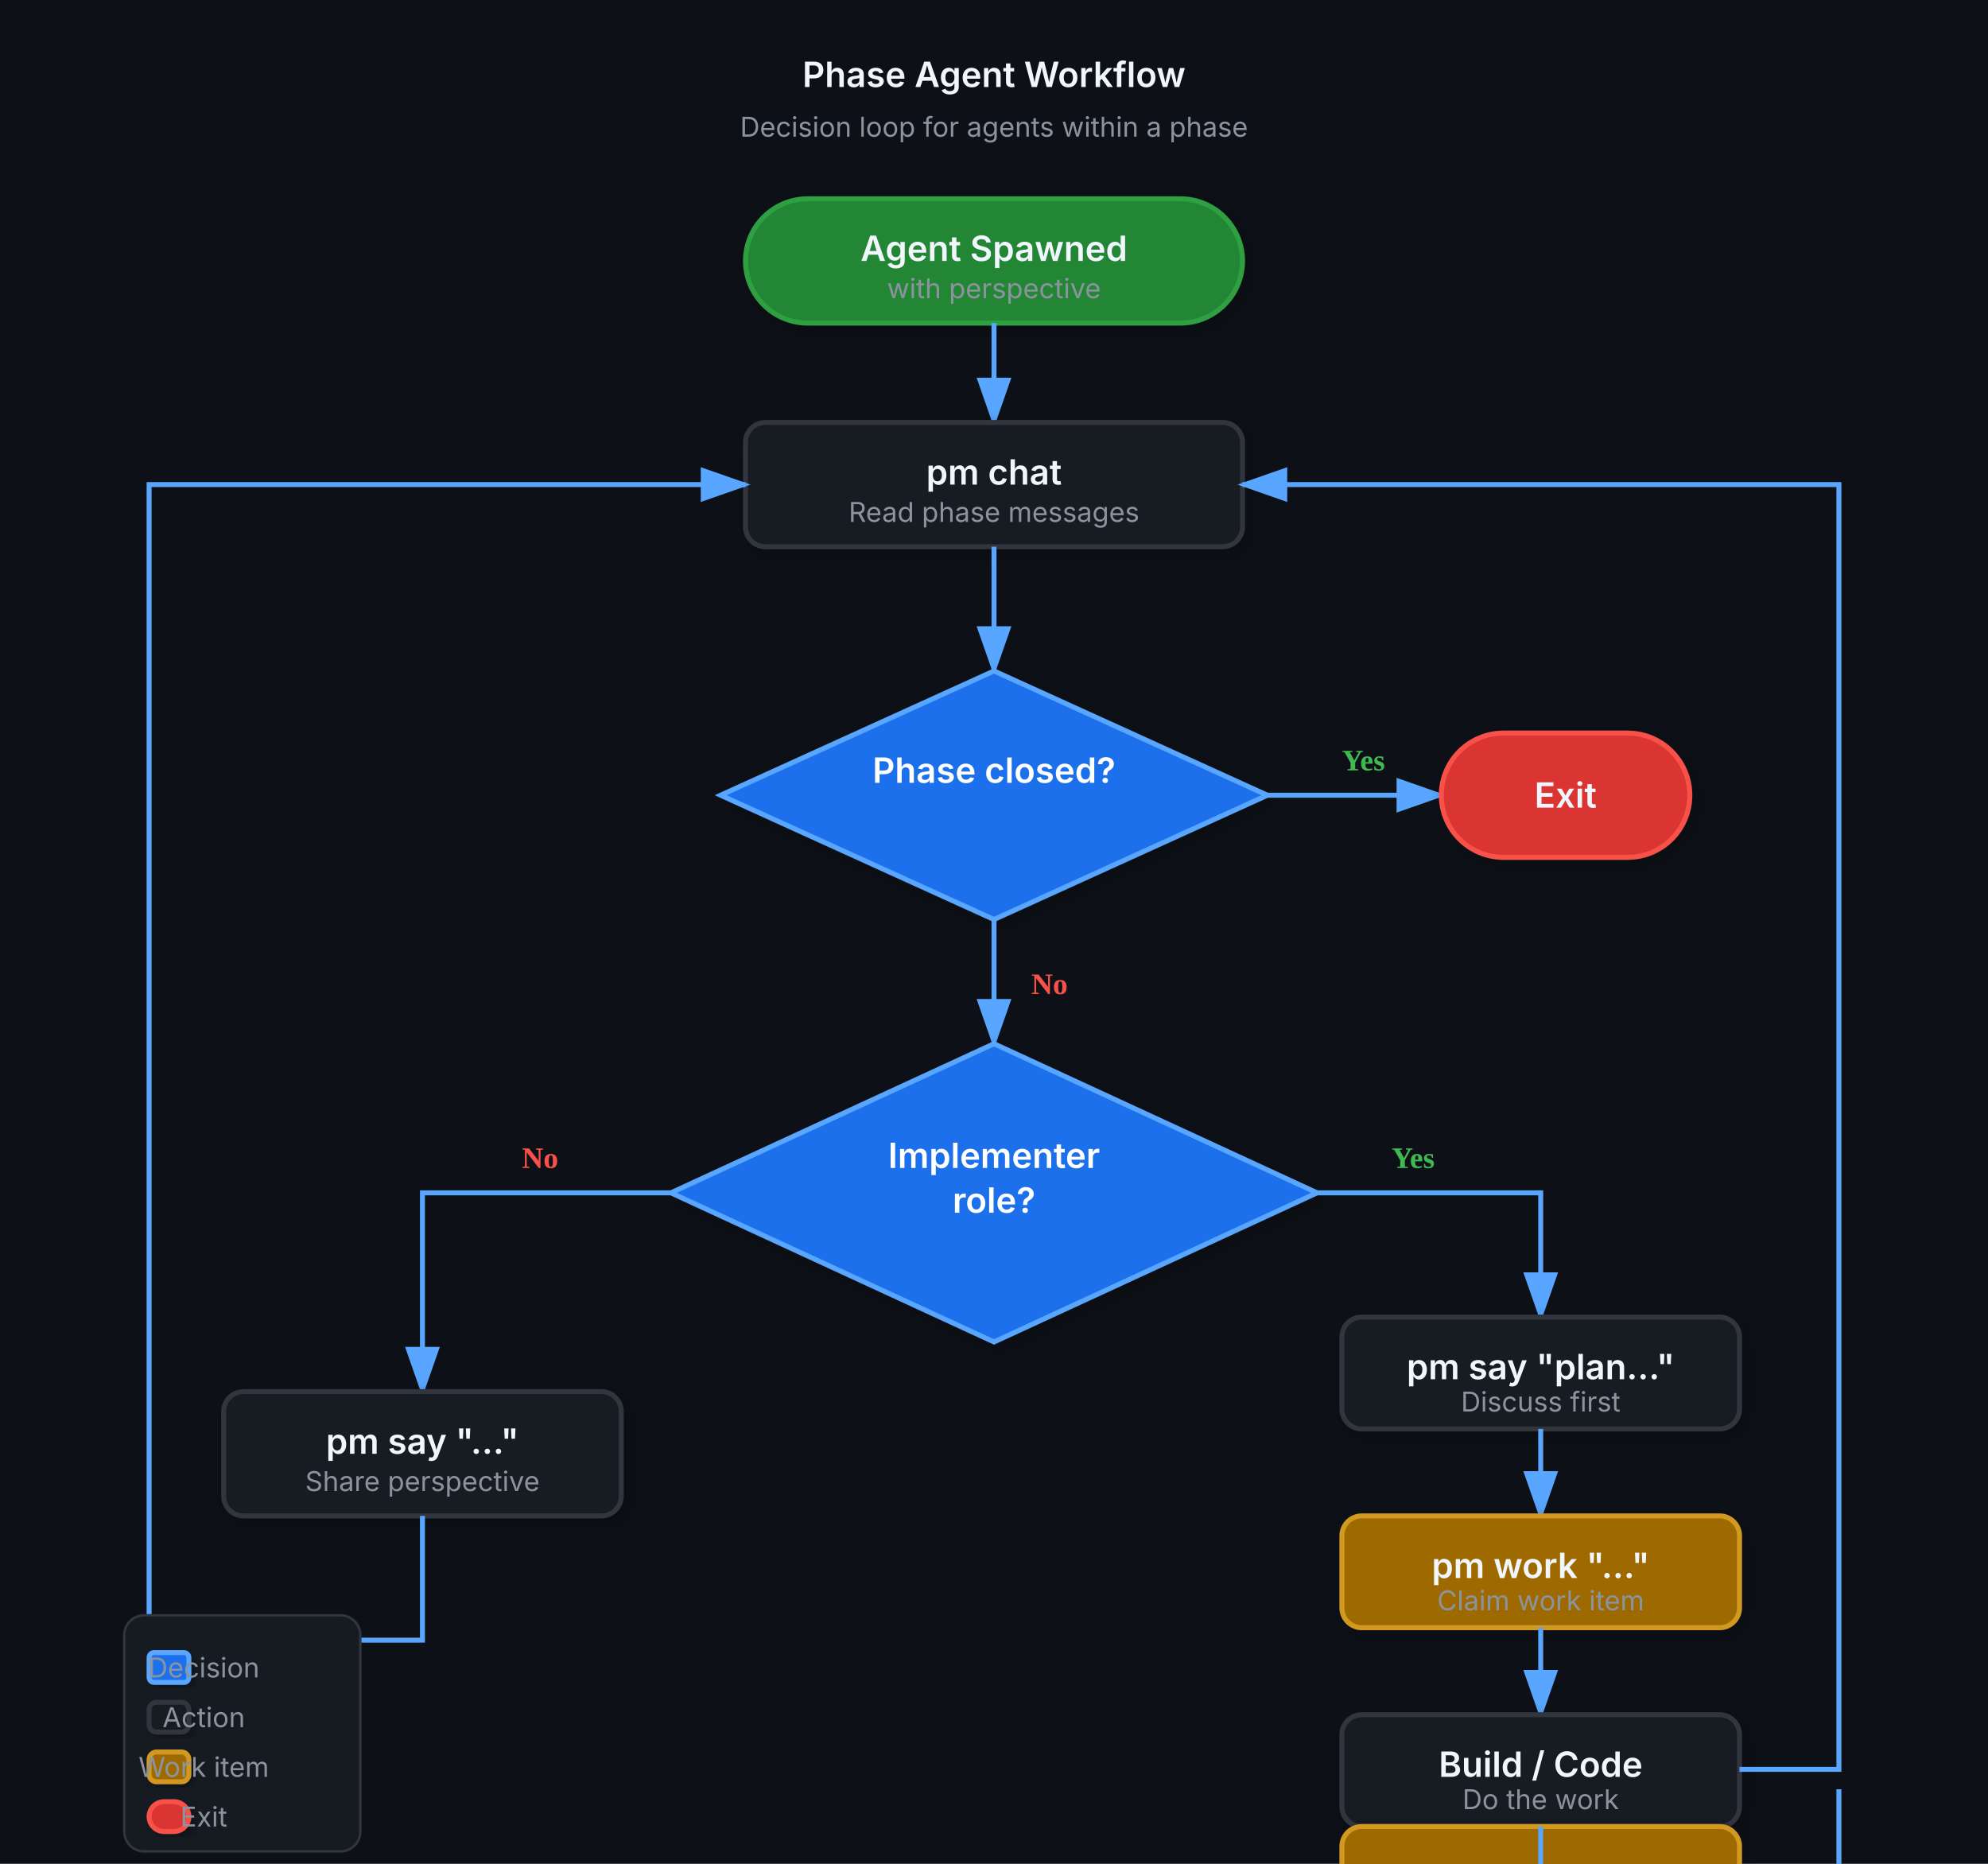
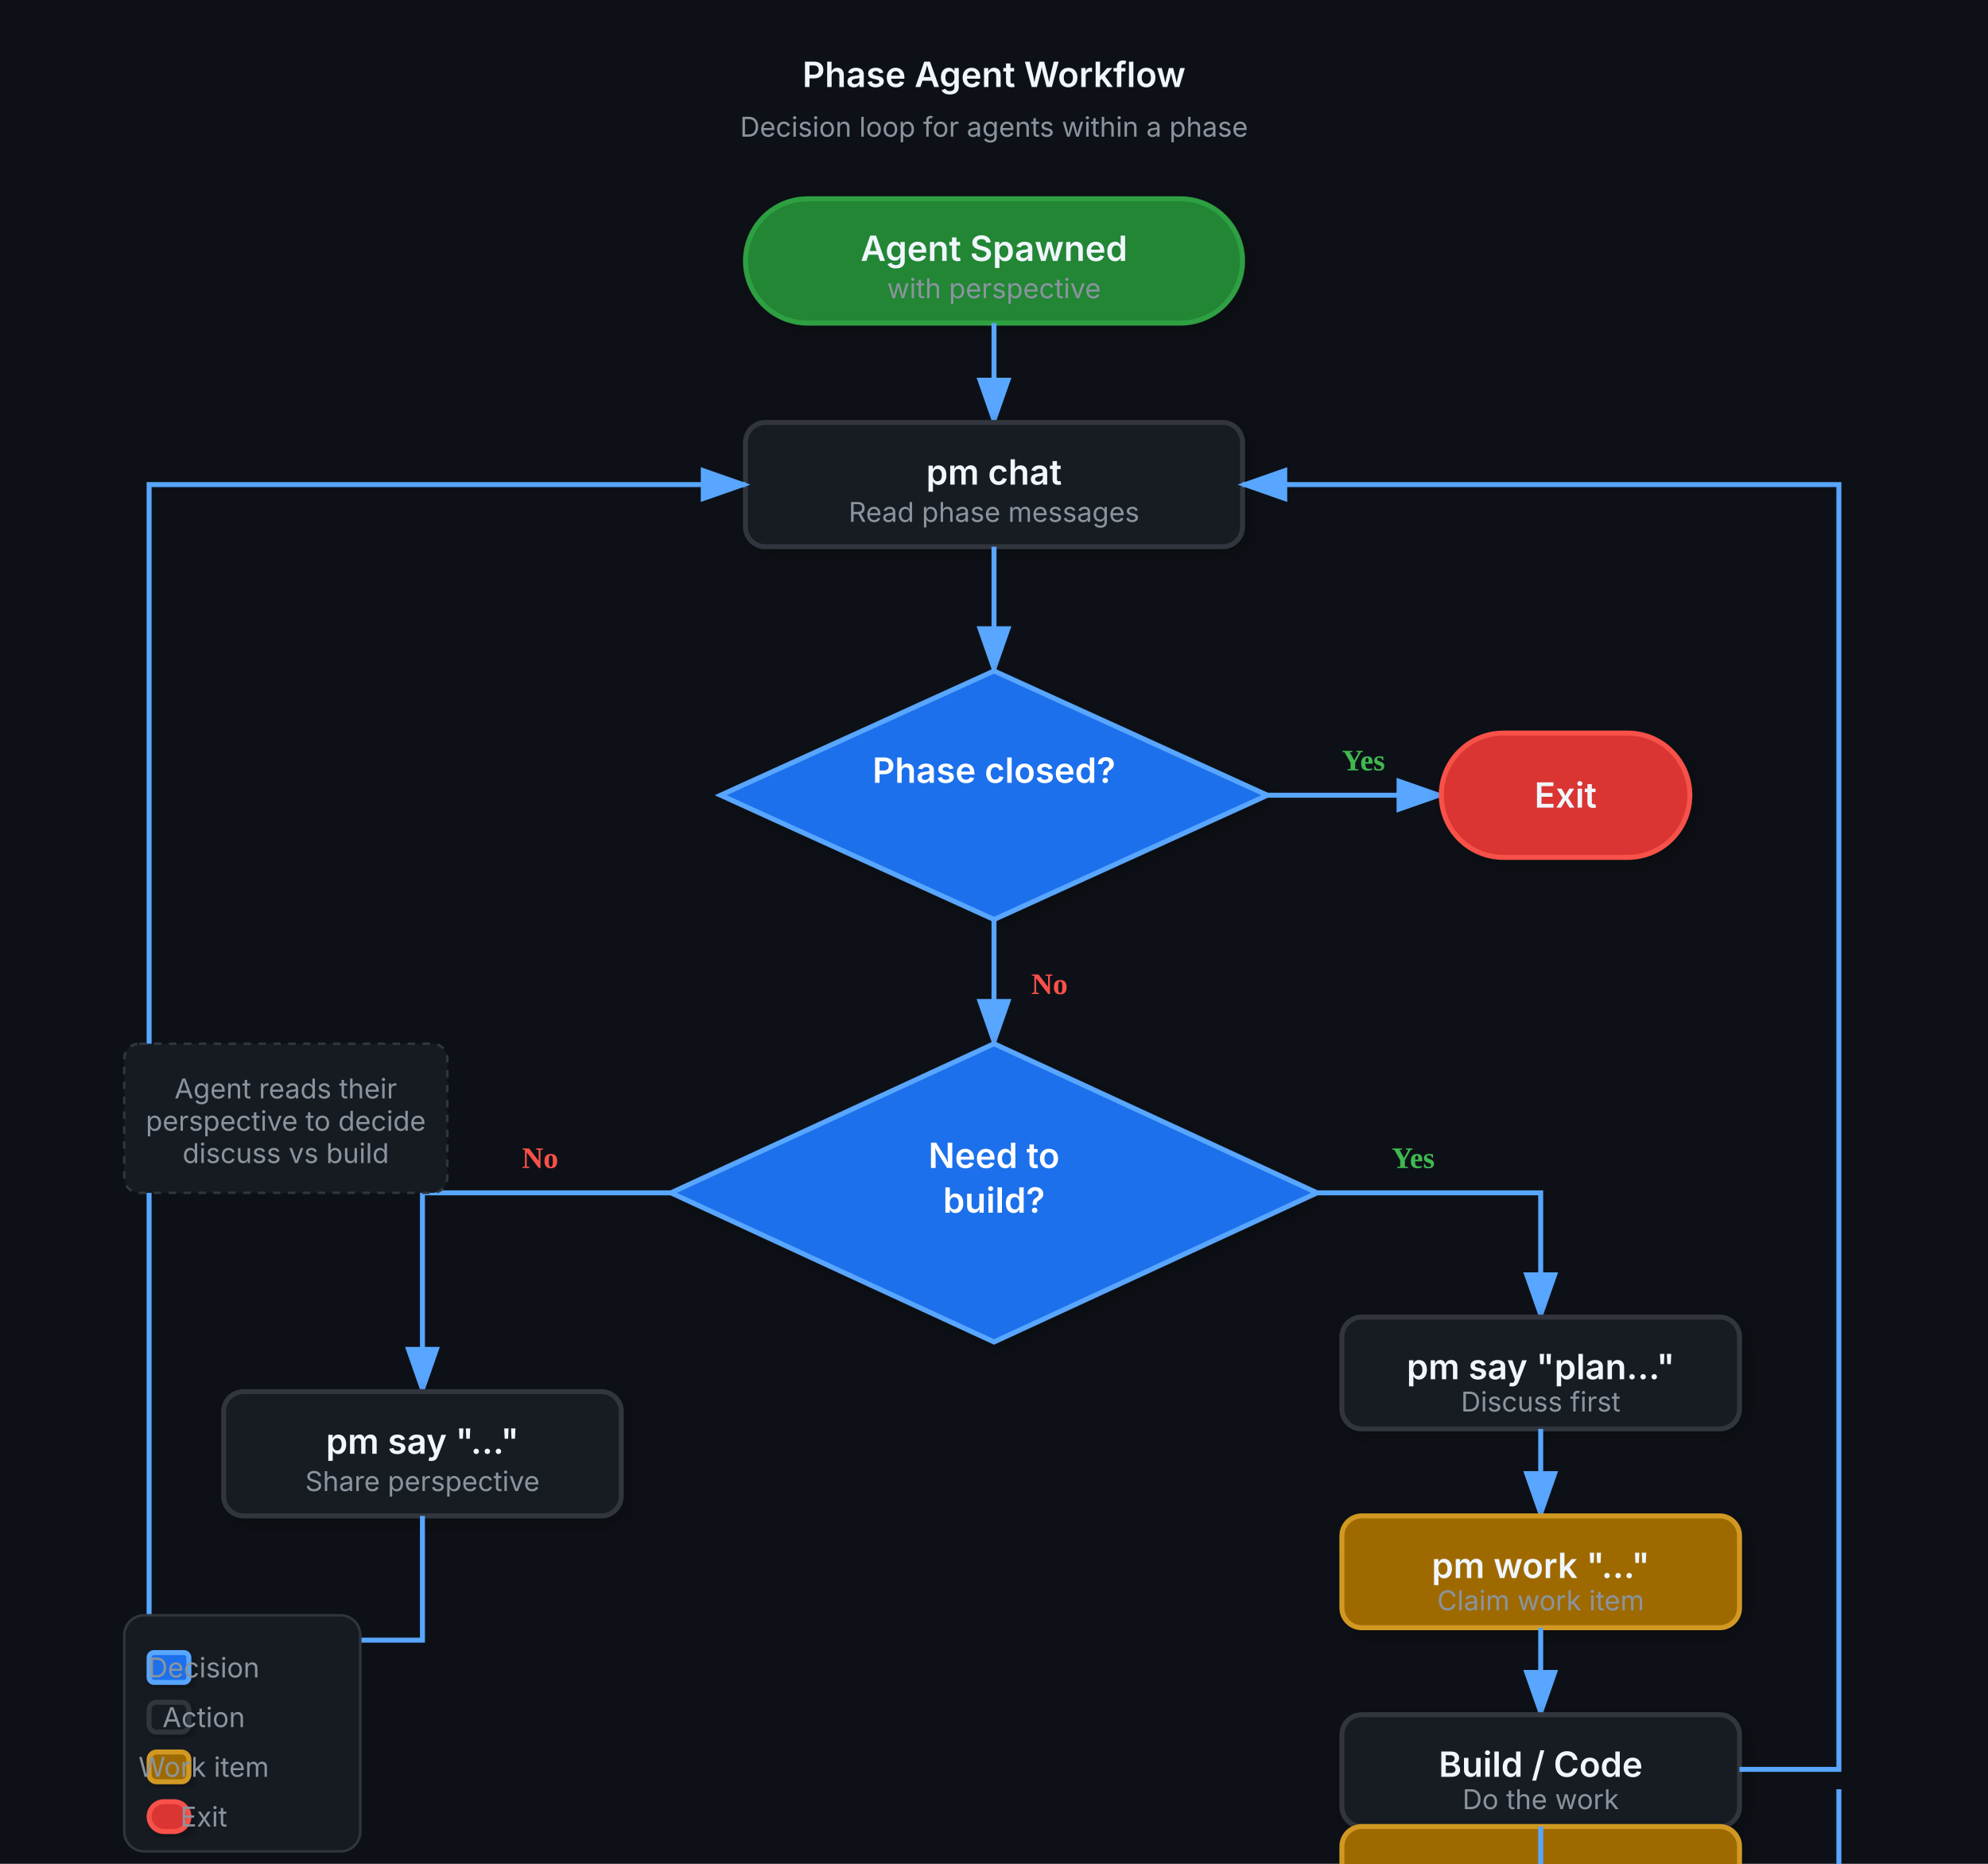
<svg xmlns="http://www.w3.org/2000/svg" viewBox="0 0 800 750">
  <defs>
    <marker id="arrowhead" markerWidth="10" markerHeight="7" refX="9" refY="3.5" orient="auto">
      <polygon points="0 0, 10 3.5, 0 7" fill="#58a6ff" />
    </marker>
    <filter id="shadow" x="-20%" y="-20%" width="140%" height="140%">
      <feDropShadow dx="2" dy="2" stdDeviation="3" flood-opacity="0.3" />
    </filter>
  </defs>
  <style>
    .box { fill: #161b22; stroke: #30363d; stroke-width: 2; filter: url(#shadow); }
    .box-start { fill: #238636; stroke: #2ea043; }
    .box-end { fill: #da3633; stroke: #f85149; }
    .box-decision { fill: #1f6feb; stroke: #58a6ff; }
    .box-action { fill: #161b22; stroke: #30363d; }
    .box-work { fill: #9e6a03; stroke: #d29922; }
    .text { font-family: -apple-system, BlinkMacSystemFont, 'Segoe UI', sans-serif; fill: #c9d1d9; font-size: 14px; text-anchor: middle; }
    .text-small { font-size: 11px; fill: #8b949e; }
    .text-bold { font-weight: 600; fill: #f0f6fc; }
    .text-white { fill: #ffffff; }
    .arrow { stroke: #58a6ff; stroke-width: 2; fill: none; marker-end: url(#arrowhead); }
    .label { font-size: 12px; fill: #3fb950; font-weight: 600; }
    .label-no { fill: #f85149; }
  </style>
  <rect width="800" height="750" fill="#0d1117" />
  <text x="400" y="35" class="text text-bold" font-size="20">Phase Agent Workflow</text>
  <text x="400" y="55" class="text text-small">Decision loop for agents within a phase</text>
  <rect x="300" y="80" width="200" height="50" class="box box-start" rx="25" />
  <text x="400" y="105" class="text text-bold">Agent Spawned</text>
  <text x="400" y="120" class="text text-small">with perspective</text>
  <path d="M400 130 L400 170" class="arrow" />
  <rect x="300" y="170" width="200" height="50" class="box box-action" rx="8" />
  <text x="400" y="195" class="text text-bold">pm chat</text>
  <text x="400" y="210" class="text text-small">Read phase messages</text>
  <path d="M400 220 L400 270" class="arrow" />
  <polygon points="400,270 510,320 400,370 290,320" class="box box-decision" />
  <text x="400" y="315" class="text text-bold text-white" font-size="13">Phase closed?</text>
  <path d="M510 320 L580 320" class="arrow" />
  <text x="540" y="310" class="label">Yes</text>
  <rect x="580" y="295" width="100" height="50" class="box box-end" rx="25" />
  <text x="630" y="325" class="text text-bold">Exit</text>
  <path d="M400 370 L400 420" class="arrow" />
  <text x="415" y="400" class="label label-no">No</text>
  <polygon points="400,420 530,480 400,540 270,480" class="box box-decision" />
-   <text x="400" y="470" class="text text-bold text-white" font-size="13">Implementer</text>
-   <text x="400" y="488" class="text text-bold text-white" font-size="13">role?</text>
+   <text x="400" y="470" class="text text-bold text-white" font-size="13">Need to</text>
+   <text x="400" y="488" class="text text-bold text-white" font-size="13">build?</text>
  <path d="M270 480 L170 480 L170 560" class="arrow" />
  <text x="210" y="470" class="label label-no">No</text>
  <rect x="90" y="560" width="160" height="50" class="box box-action" rx="8" />
  <text x="170" y="585" class="text text-bold">pm say "..."</text>
  <text x="170" y="600" class="text text-small">Share perspective</text>
  <path d="M170 610 L170 660 L60 660 L60 195 L300 195" class="arrow" />
  <path d="M530 480 L620 480 L620 530" class="arrow" />
  <text x="560" y="470" class="label">Yes</text>
  <rect x="540" y="530" width="160" height="45" class="box box-action" rx="8" />
  <text x="620" y="555" class="text text-bold">pm say "plan..."</text>
  <text x="620" y="568" class="text text-small">Discuss first</text>
  <path d="M620 575 L620 610" class="arrow" />
  <rect x="540" y="610" width="160" height="45" class="box box-work" rx="8" />
  <text x="620" y="635" class="text text-bold">pm work "..."</text>
  <text x="620" y="648" class="text text-small">Claim work item</text>
  <path d="M620 655 L620 690" class="arrow" />
  <rect x="540" y="690" width="160" height="45" class="box box-action" rx="8" />
  <text x="620" y="715" class="text text-bold">Build / Code</text>
  <text x="620" y="728" class="text text-small">Do the work</text>
  <path d="M700 712 L740 712 L740 195 L500 195" class="arrow" />
  <rect x="540" y="745" width="160" height="45" class="box box-work" rx="8" transform="translate(0,-10)" />
  <text x="620" y="765" class="text text-bold">pm work-done</text>
  <text x="620" y="778" class="text text-small">Mark complete</text>
  <path d="M620 735 L620 780 L740 780 L740 720" class="arrow" style="marker-end: none" />
  <rect x="50" y="650" width="95" height="95" fill="#161b22" stroke="#30363d" rx="8" />
  <rect x="60" y="665" width="16" height="12" class="box box-decision" rx="2" />
  <text x="82" y="675" class="text text-small" text-anchor="start">Decision</text>
  <rect x="60" y="685" width="16" height="12" class="box box-action" rx="3" />
  <text x="82" y="695" class="text text-small" text-anchor="start">Action</text>
  <rect x="60" y="705" width="16" height="12" class="box box-work" rx="3" />
  <text x="82" y="715" class="text text-small" text-anchor="start">Work item</text>
  <rect x="60" y="725" width="16" height="12" class="box box-end" rx="6" />
  <text x="82" y="735" class="text text-small" text-anchor="start">Exit</text>
+   <rect x="50" y="420" width="130" height="60" fill="#161b22" stroke="#30363d" rx="6" stroke-dasharray="3,3" />
+   <text x="115" y="442" class="text text-small" font-size="10">Agent reads their</text>
+   <text x="115" y="455" class="text text-small" font-size="10">perspective to decide</text>
+   <text x="115" y="468" class="text text-small" font-size="10">discuss vs build</text>
</svg>
